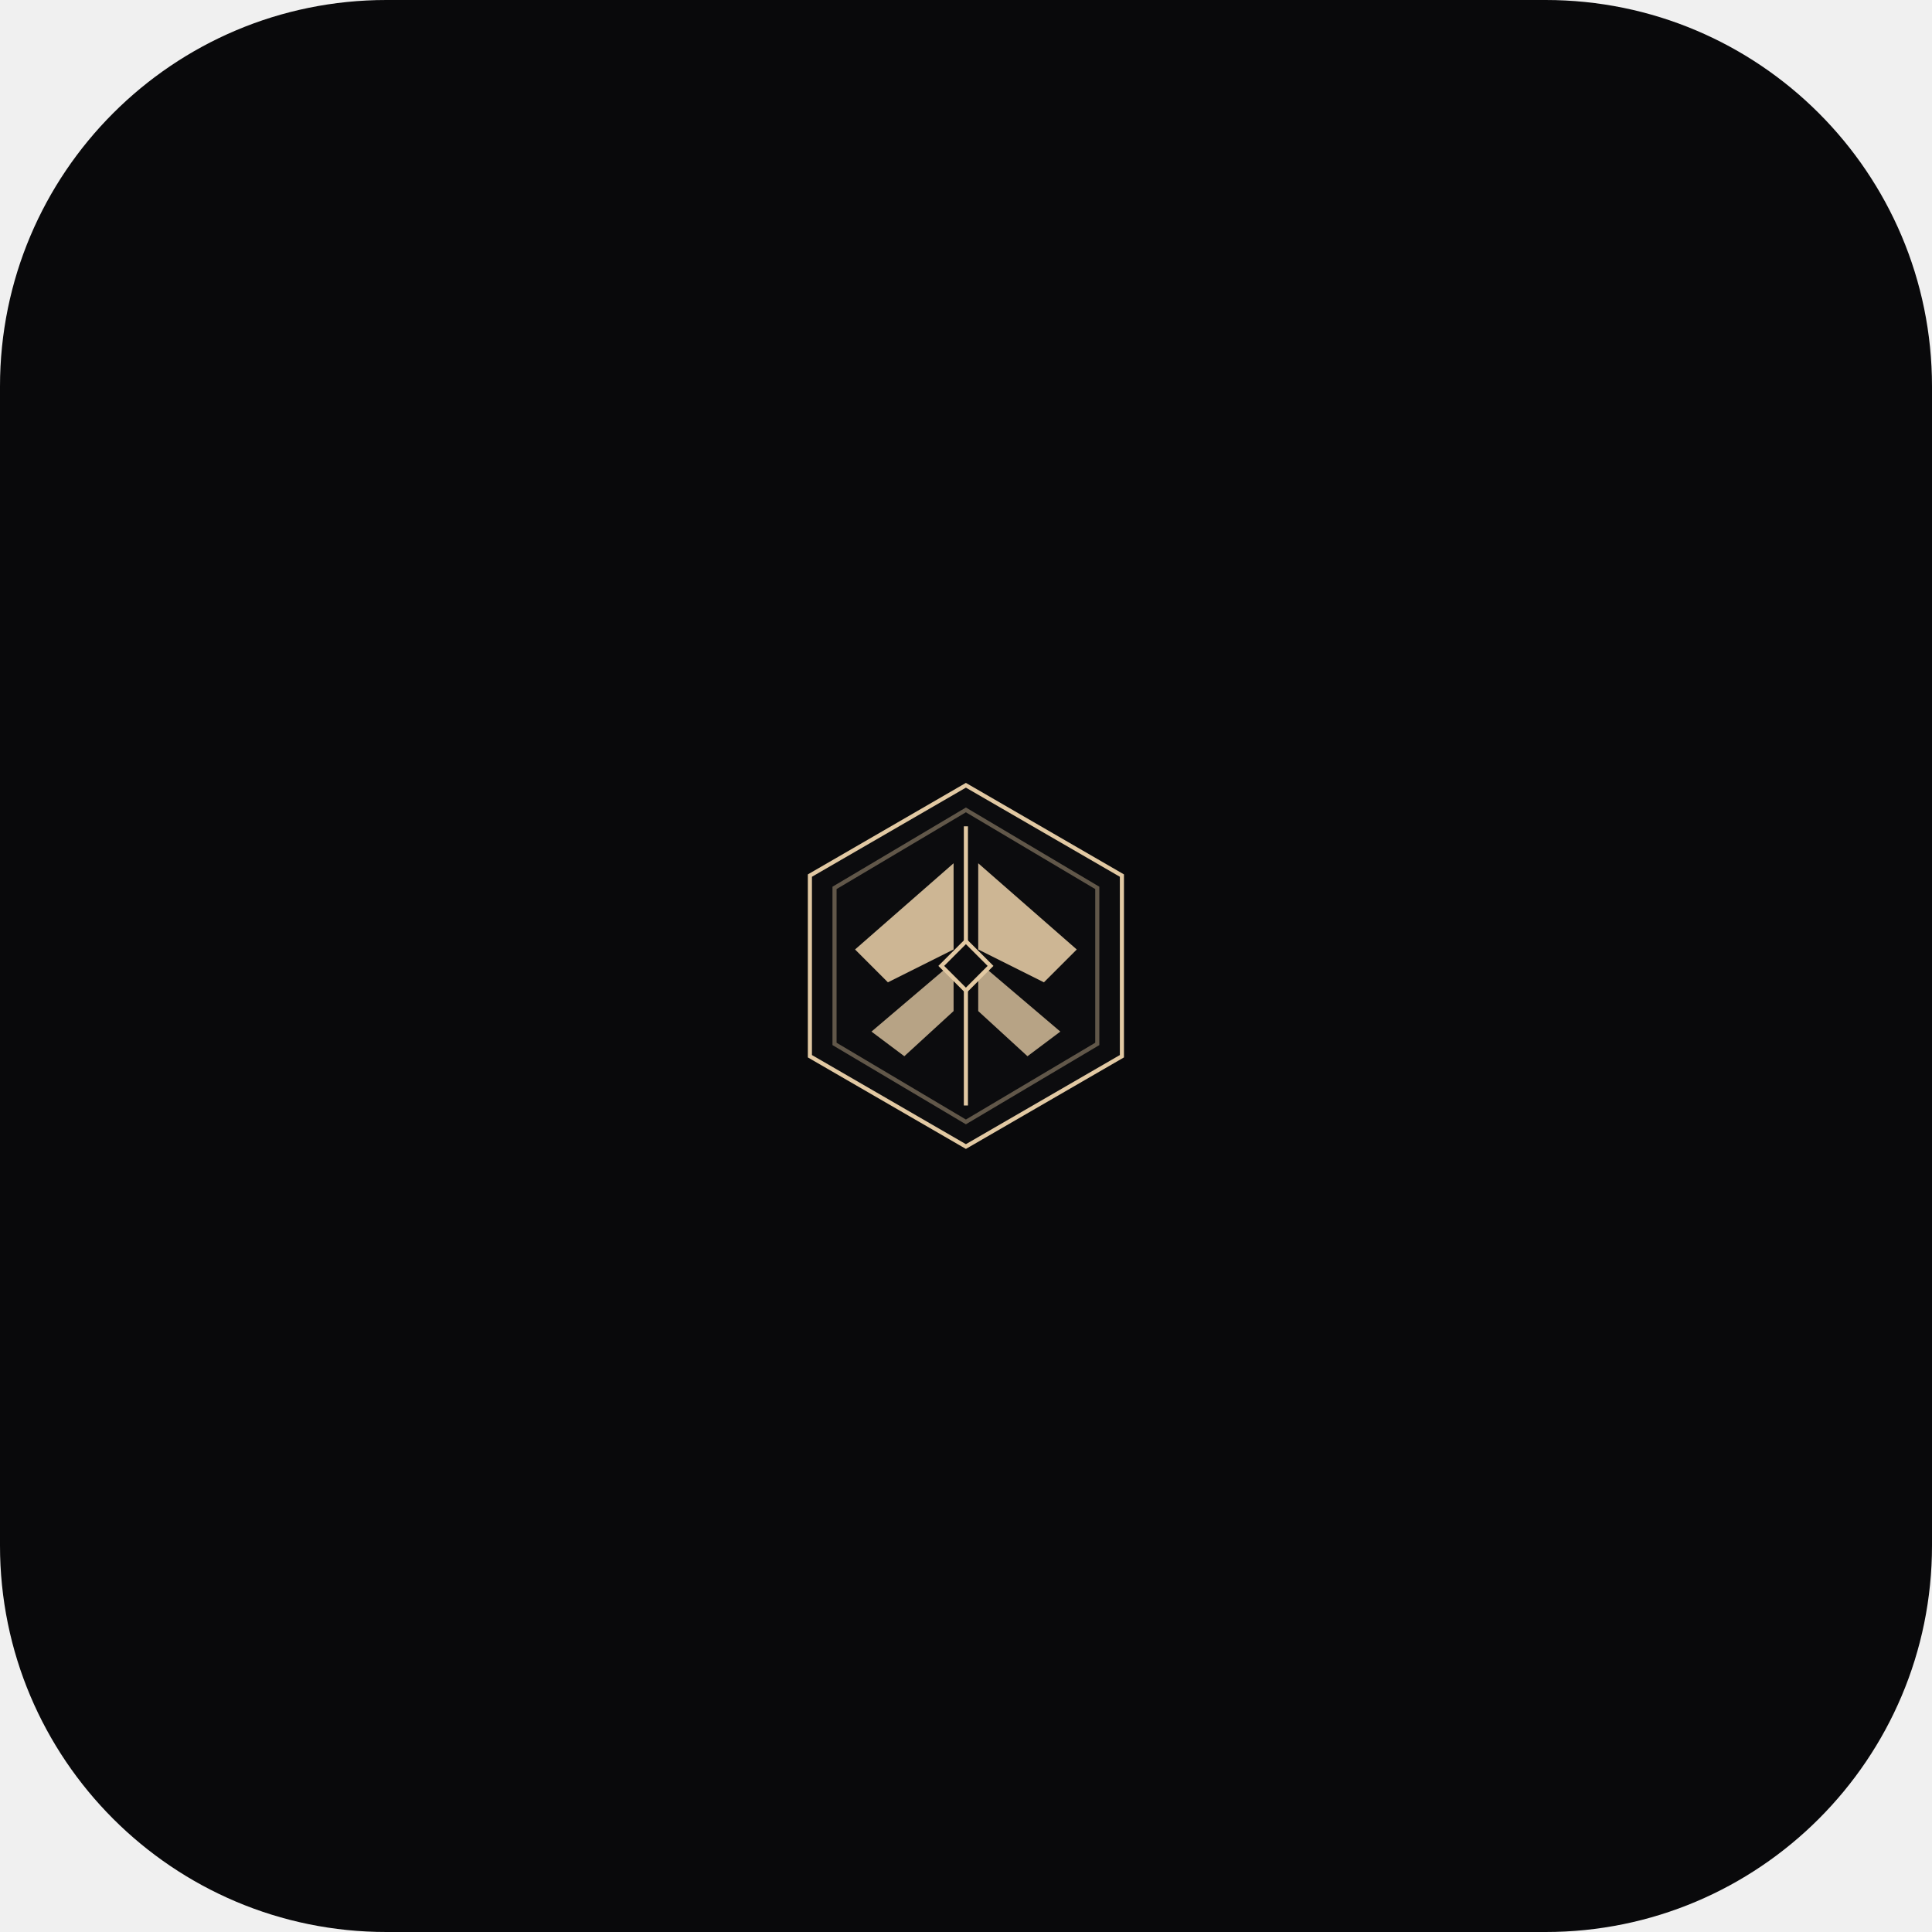
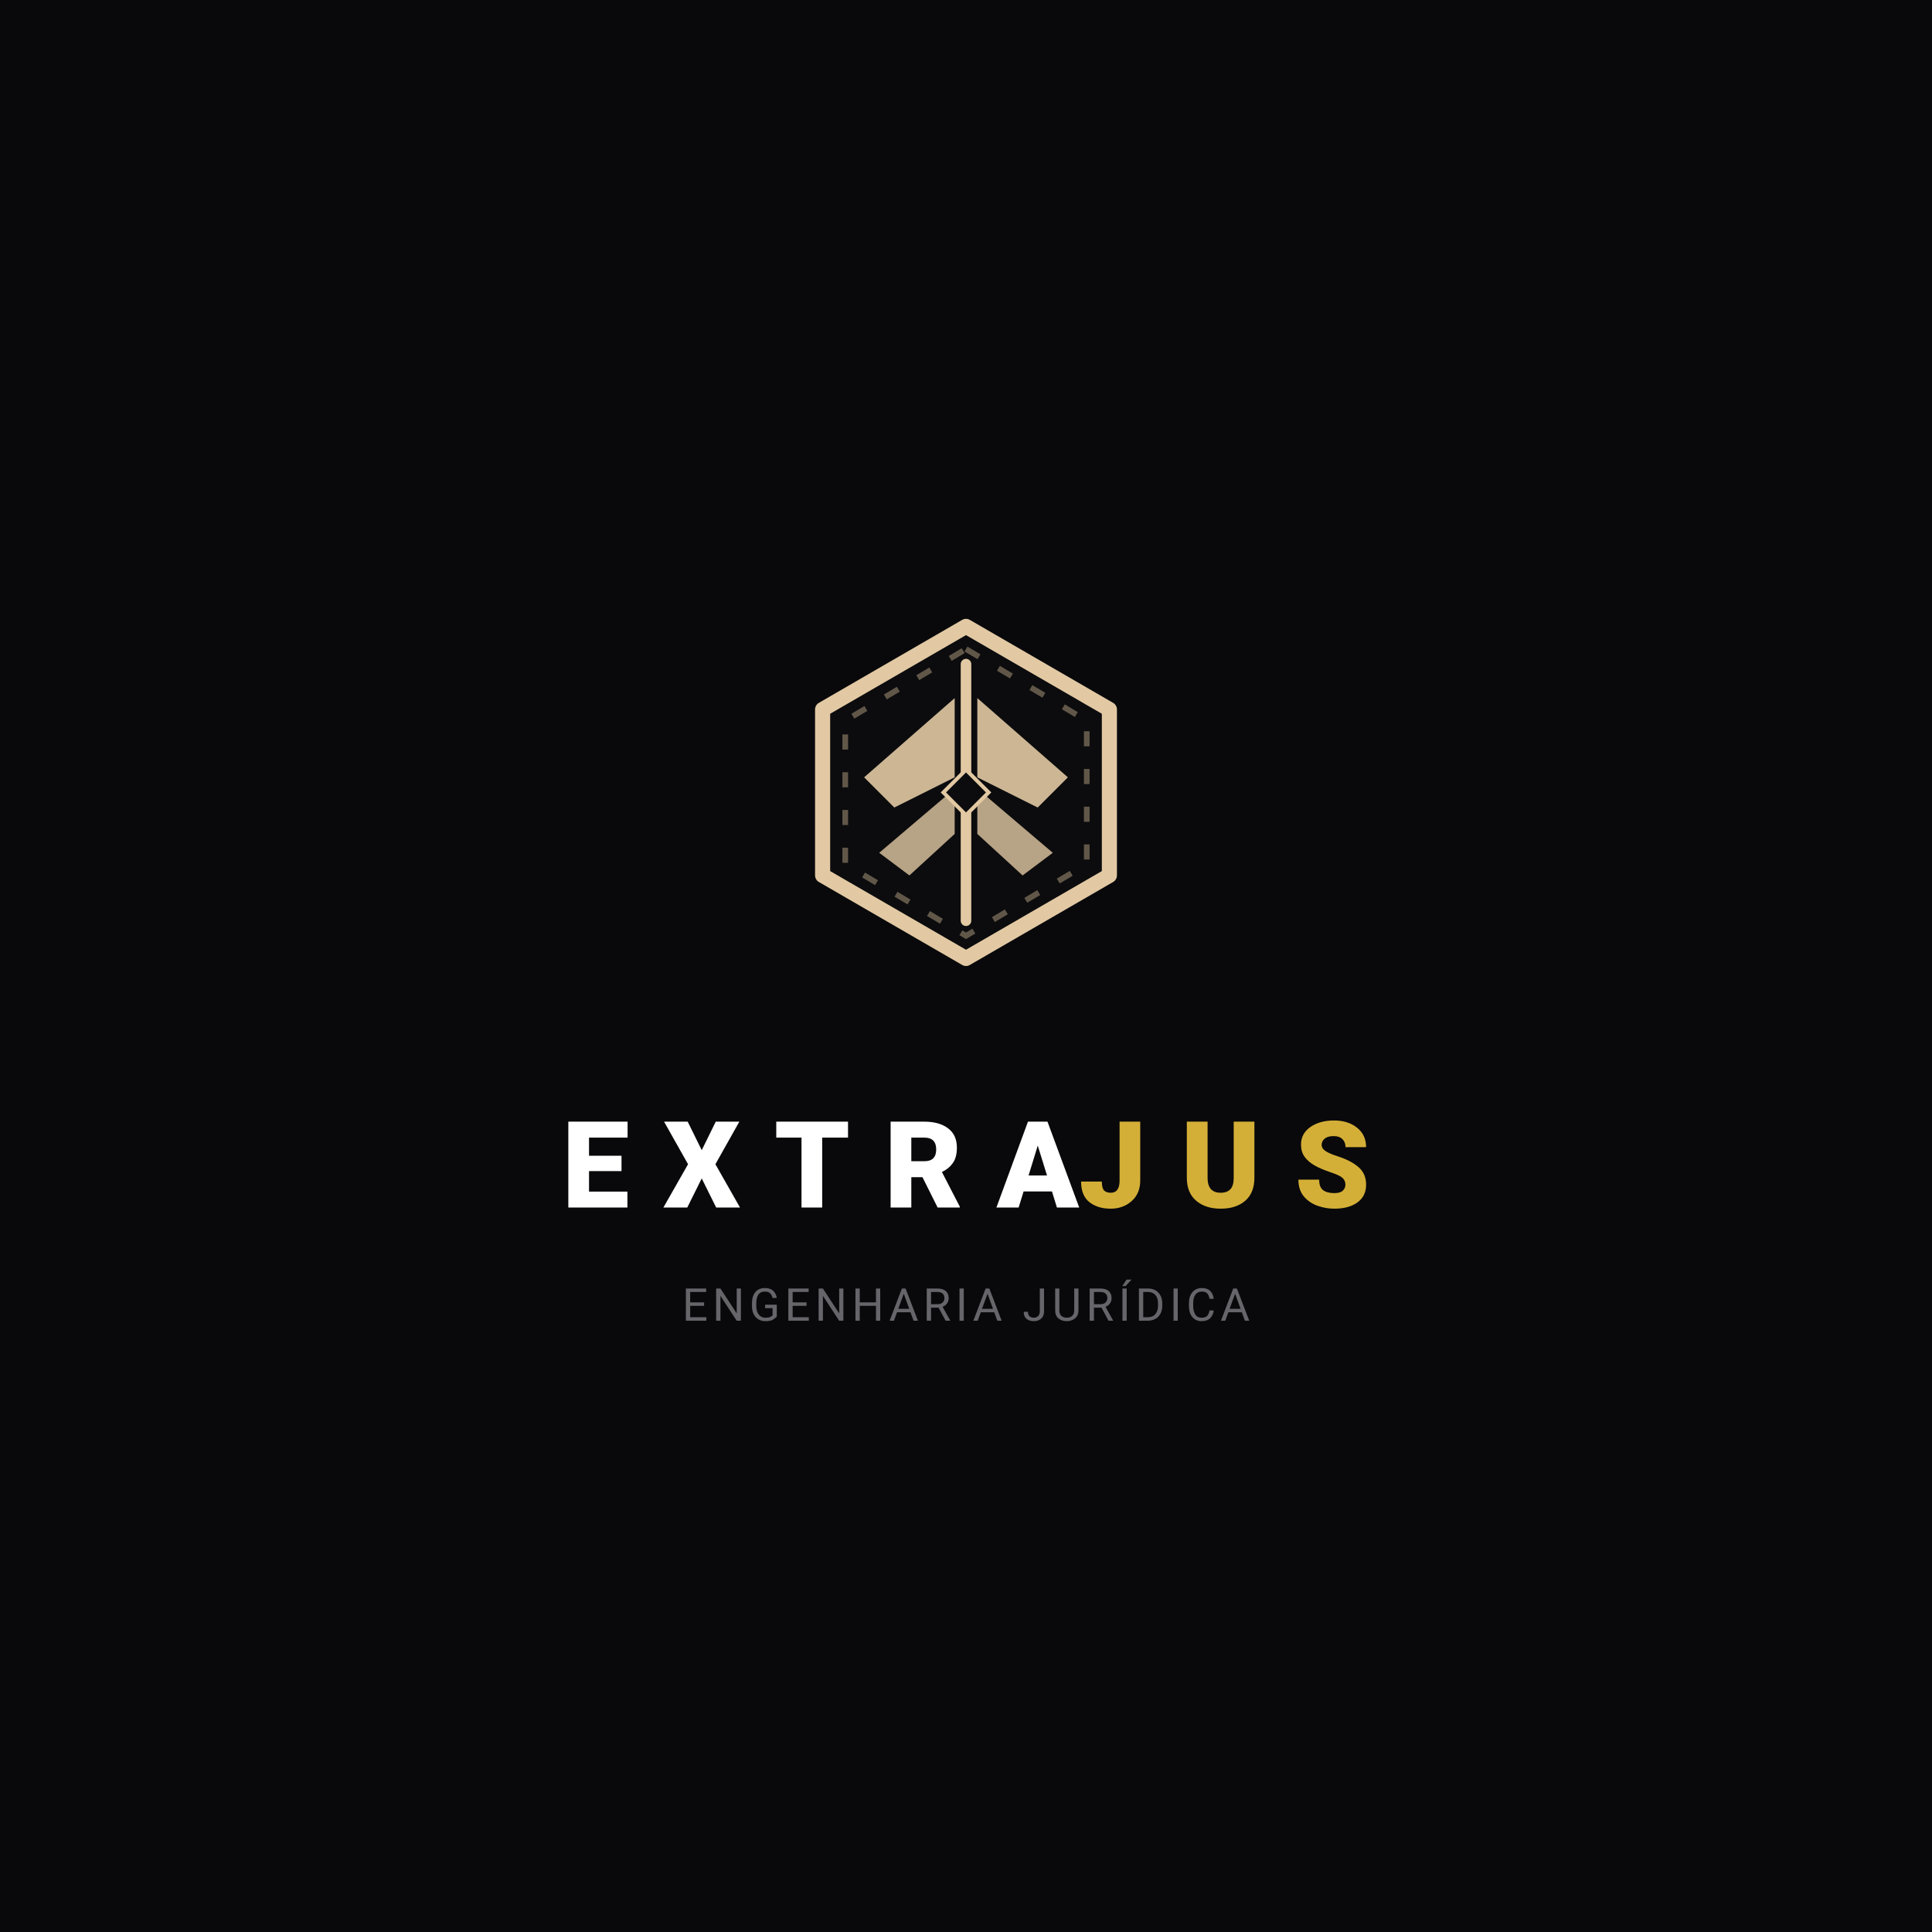
- <svg xmlns="http://www.w3.org/2000/svg" width="128" height="128" viewBox="0 0 100 100" fill="none">
-   <rect width="100" height="100" fill="#09090b" rx="20" />
-   <g transform="translate(37.5, 37.5) scale(0.25)">
-     <g transform="scale(0.85) translate(8.8, 8.8)">
-       <polygon points="50,6 88,28 88,72 50,94 12,72 12,28" fill="#0c0c0e" stroke="#e2c9a3" strokeWidth="4" strokeLinejoin="round" />
-       <polygon points="50,12 82,31 82,69 50,88 18,69 18,31" stroke="#e2c9a3" strokeWidth="1.5" strokeDasharray="4 6" opacity="0.4" />
-       <path d="M47 25 L23 46 L31 54 L47 46 Z" fill="#e2c9a3" opacity="0.9" />
-       <path d="M47 49 L27 66 L35 72 L47 61 Z" fill="#e2c9a3" opacity="0.8" />
-       <path d="M53 25 L77 46 L69 54 L53 46 Z" fill="#e2c9a3" opacity="0.9" />
-       <path d="M53 49 L73 66 L65 72 L53 61 Z" fill="#e2c9a3" opacity="0.8" />
-       <line x1="50" y1="16" x2="50" y2="84" stroke="#e2c9a3" strokeWidth="2.8" strokeLinecap="round" />
-       <path d="M50,44 L56,50 L50,56 L44,50 Z" fill="#0c0c0e" stroke="#e2c9a3" strokeWidth="1" />
-     </g>
+ <svg xmlns="http://www.w3.org/2000/svg" width="512" height="512" viewBox="0 0 512 512" fill="none">
+   <rect width="512" height="512" fill="#09090b" />
+   <g transform="translate(206, 160) scale(1)">
+     <polygon points="50,6 88,28 88,72 50,94 12,72 12,28" fill="#0c0c0e" stroke="#e2c9a3" stroke-width="4" stroke-linejoin="round" />
+     <polygon points="50,12 82,31 82,69 50,88 18,69 18,31" stroke="#e2c9a3" stroke-width="1.5" stroke-dasharray="4 6" opacity="0.4" />
+     <path d="M47 25 L23 46 L31 54 L47 46 Z" fill="#e2c9a3" opacity="0.9" />
+     <path d="M47 49 L27 66 L35 72 L47 61 Z" fill="#e2c9a3" opacity="0.8" />
+     <path d="M53 25 L77 46 L69 54 L53 46 Z" fill="#e2c9a3" opacity="0.9" />
+     <path d="M53 49 L73 66 L65 72 L53 61 Z" fill="#e2c9a3" opacity="0.8" />
+     <line x1="50" y1="16" x2="50" y2="84" stroke="#e2c9a3" stroke-width="2.8" stroke-linecap="round" />
+     <path d="M50,44 L56,50 L50,56 L44,50 Z" fill="#0c0c0e" stroke="#e2c9a3" stroke-width="1" />
  </g>
+   <text x="256" y="320" font-family="system-ui, -apple-system, BlinkMacSystemFont, 'Segoe UI', Roboto, sans-serif" font-weight="900" font-size="32" fill="#ffffff" letter-spacing="0.28em" text-anchor="middle">
+     EXTRA<tspan fill="#d4af37">JUS</tspan>
+   </text>
+   <text x="256" y="350" font-family="system-ui, -apple-system, BlinkMacSystemFont, 'Segoe UI', Roboto, sans-serif" font-weight="400" font-size="12" fill="#a1a1aa" letter-spacing="0.1em" text-anchor="middle" opacity="0.6">
+     ENGENHARIA JURÍDICA
+   </text>
</svg>
